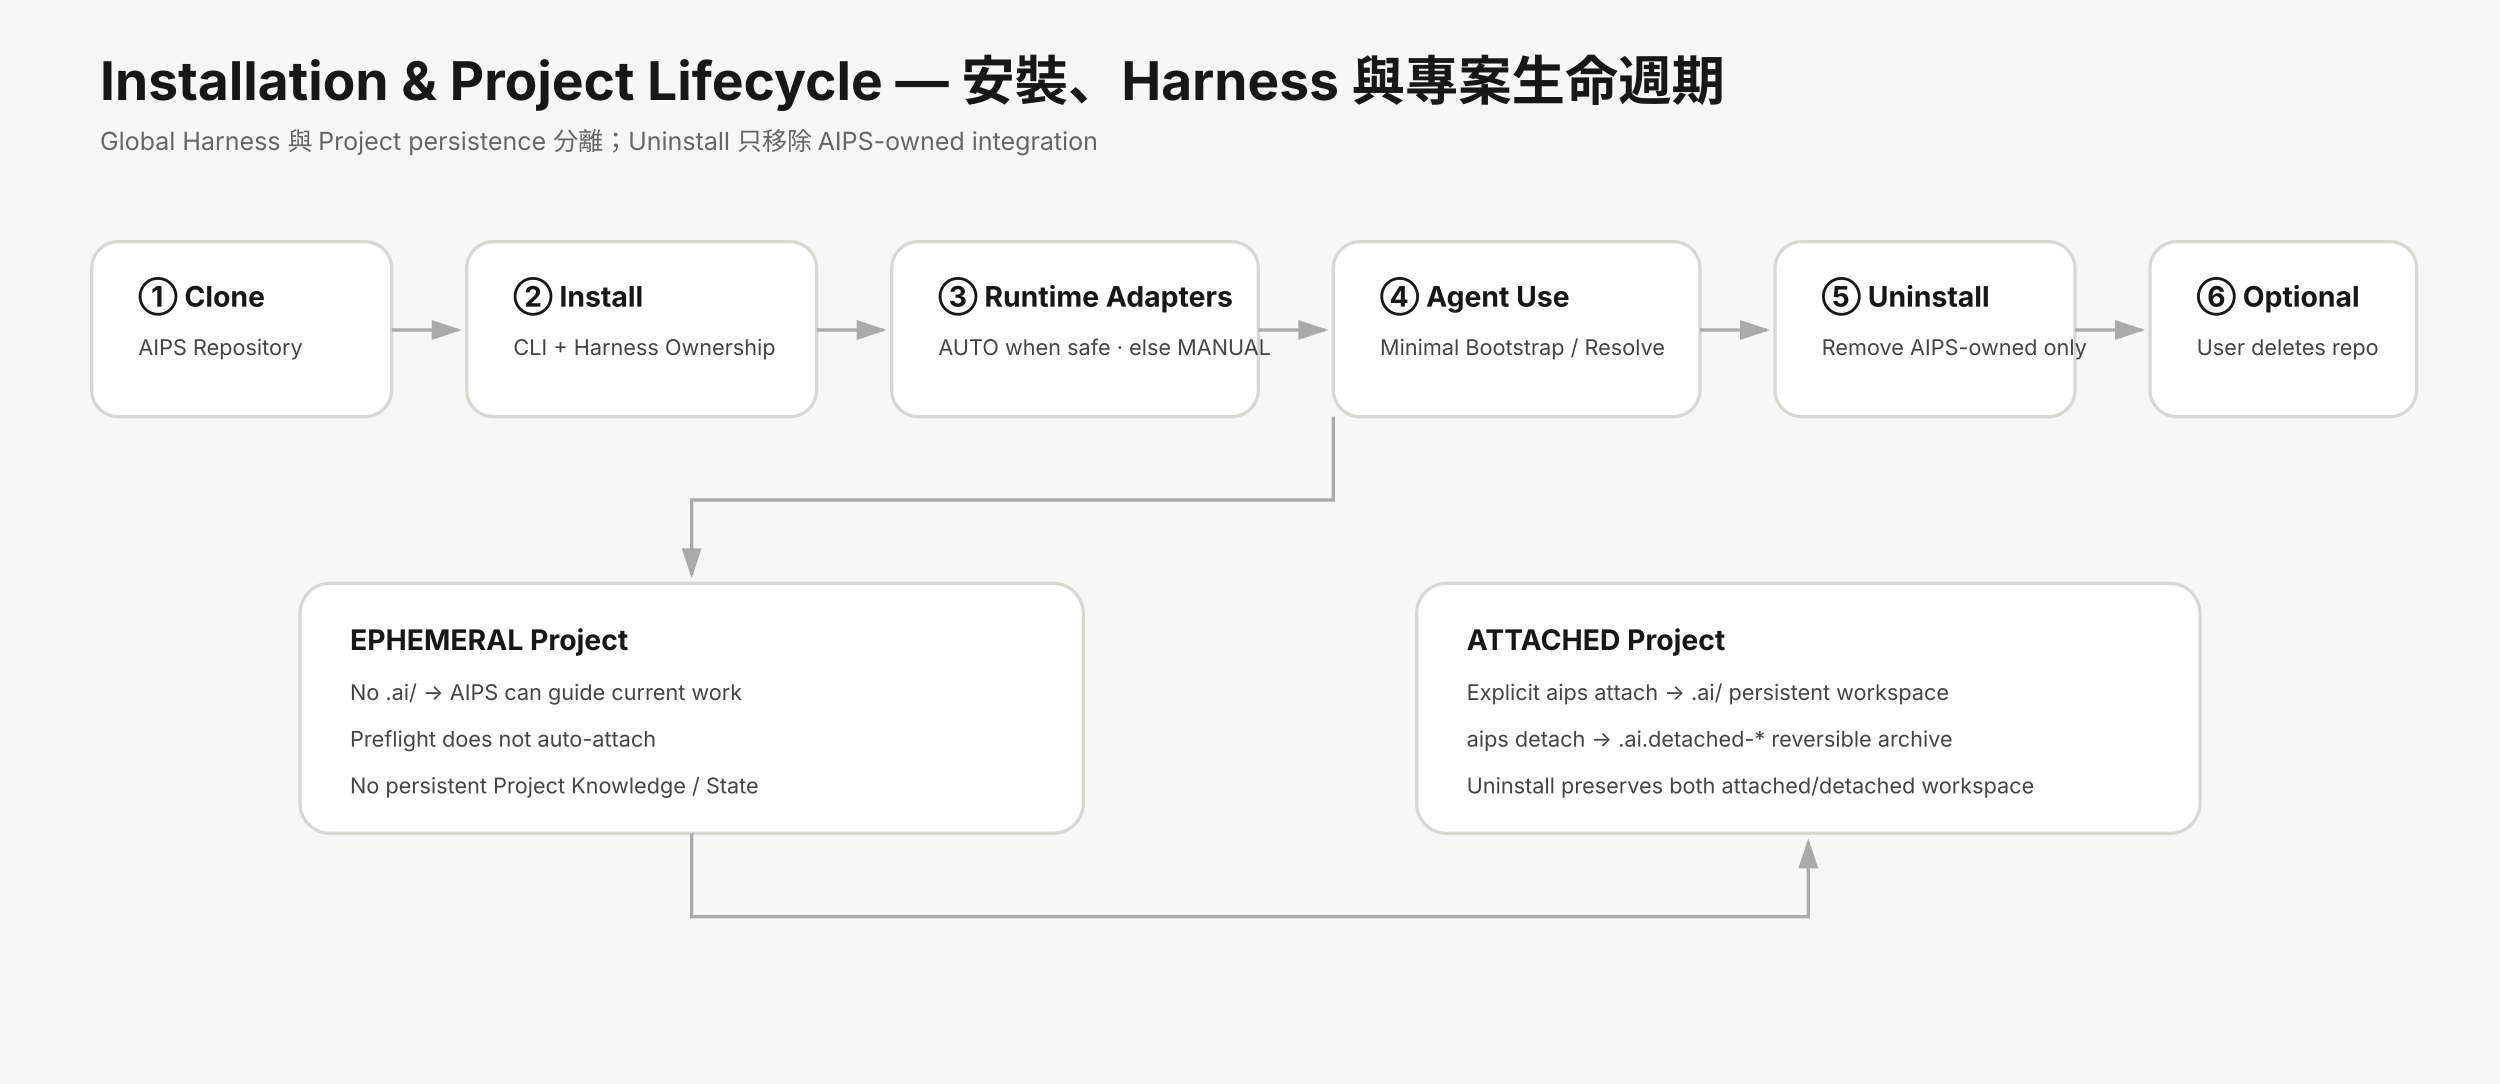
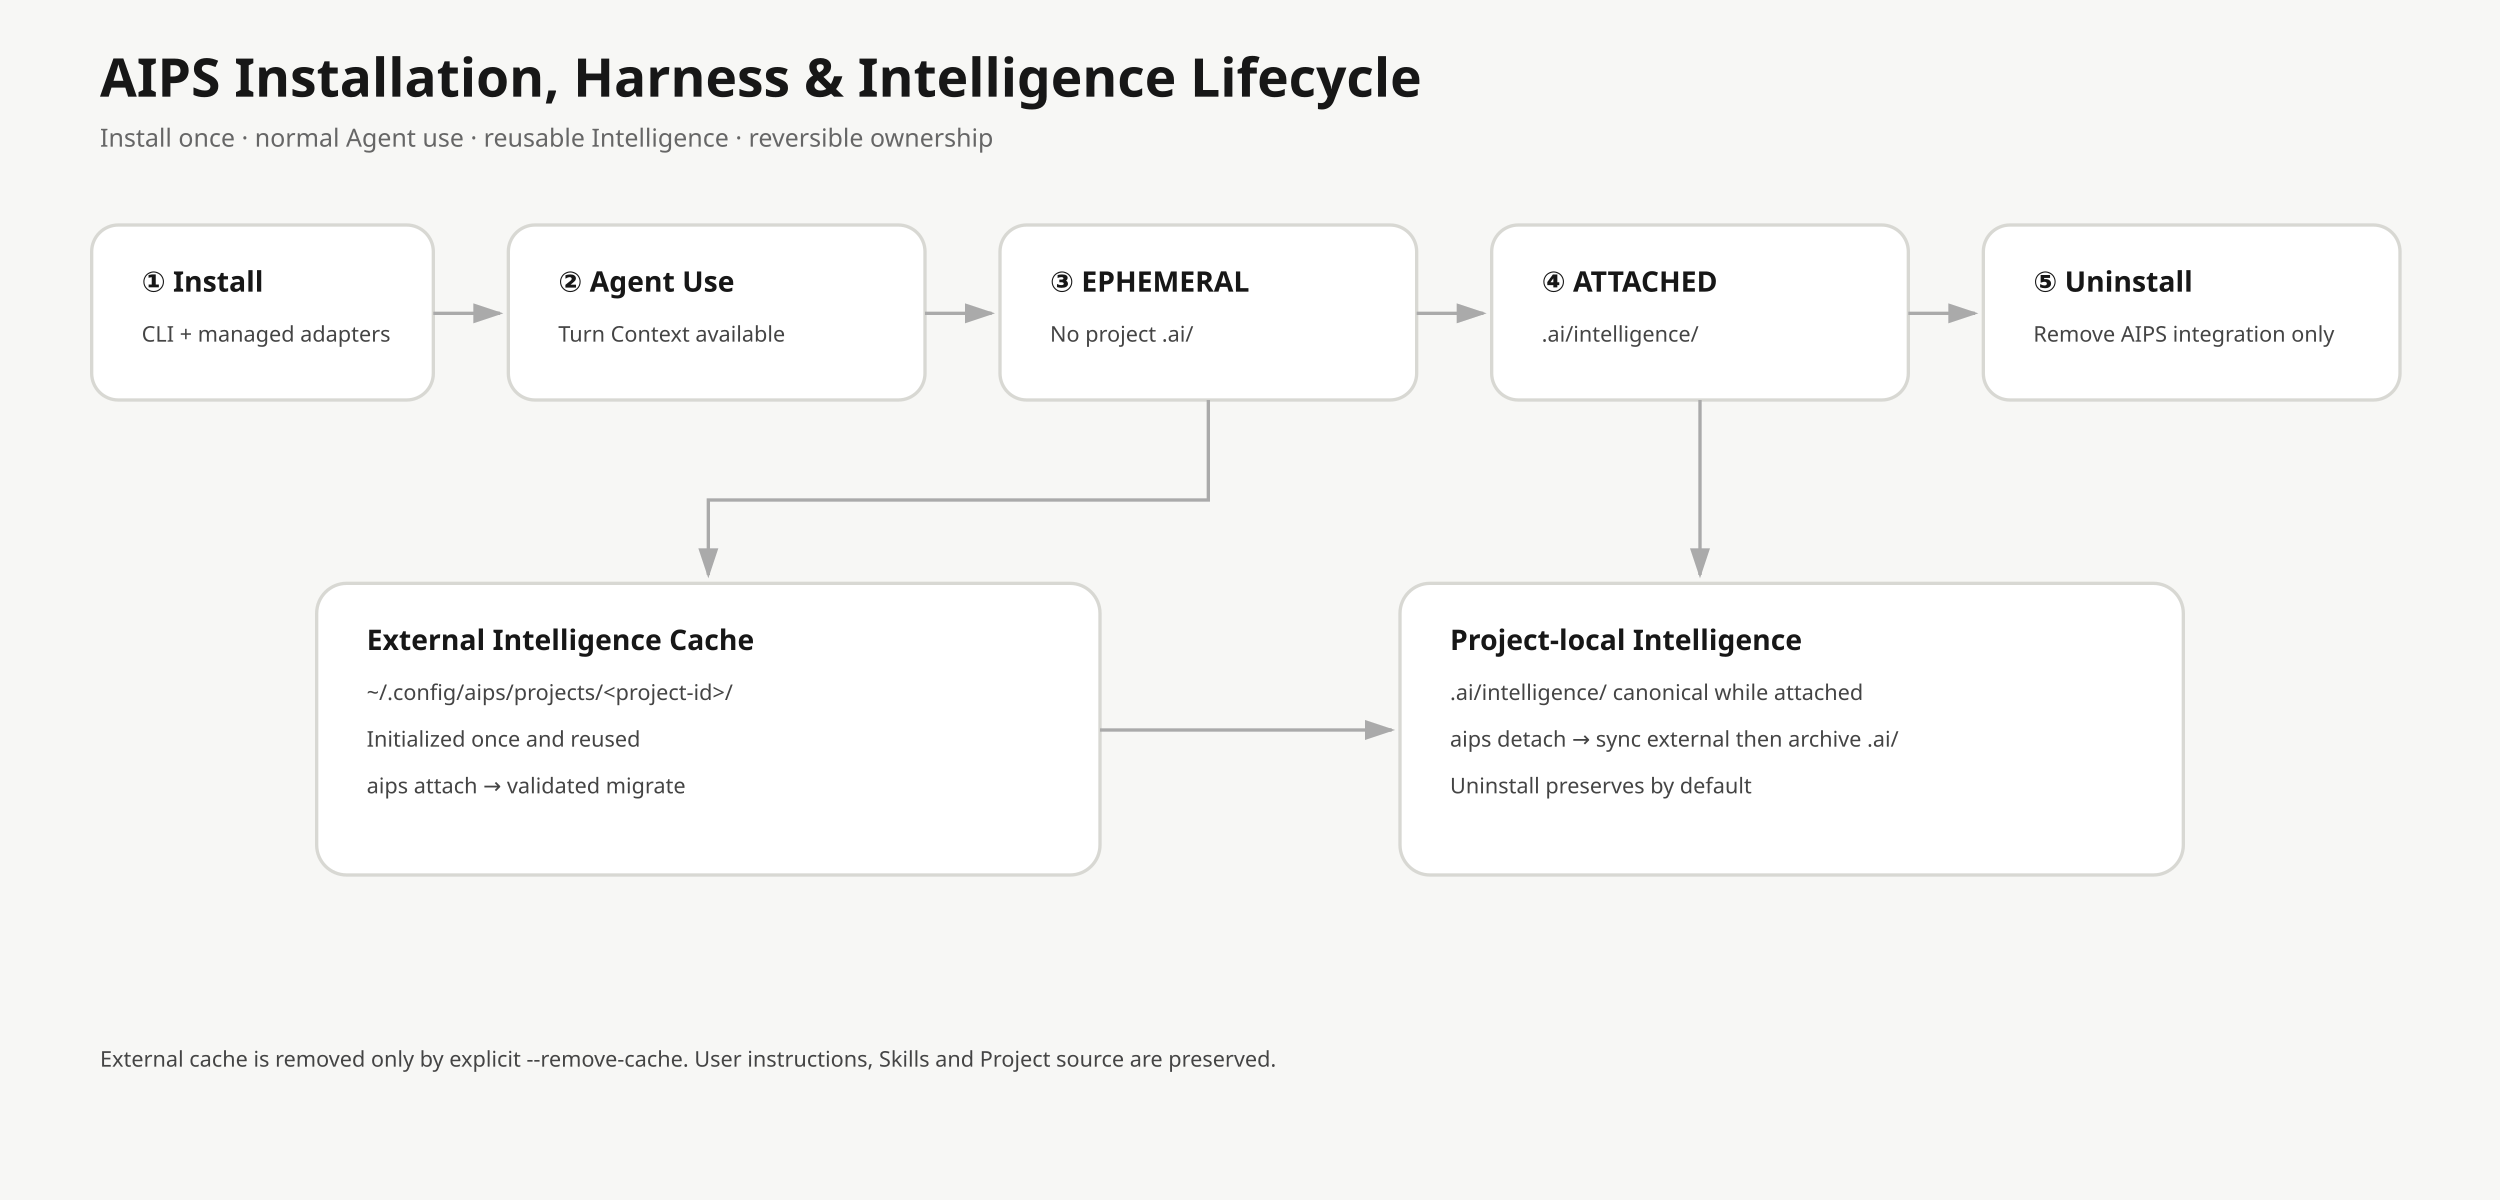
- <svg xmlns="http://www.w3.org/2000/svg" width="1500" height="650" viewBox="0 0 1500 650">
-   <rect width="1500" height="650" fill="#f7f7f5" />
-   <style>.title{font:700 32px system-ui,-apple-system,sans-serif;fill:#171717}.sub{font:400 15px system-ui,-apple-system,sans-serif;fill:#666}.h{font:700 17px system-ui,-apple-system,sans-serif;fill:#171717}.t{font:400 13px system-ui,-apple-system,sans-serif;fill:#444}.box{fill:#fff;stroke:#d8d8d3;stroke-width:2}.line{stroke:#aaa;stroke-width:2;fill:none;marker-end:url(#a)}</style>
+ <svg xmlns="http://www.w3.org/2000/svg" width="1500" height="720" viewBox="0 0 1500 720">
+   <rect width="1500" height="720" fill="#f7f7f5" />
+   <style>.title{font:700 32px system-ui,sans-serif;fill:#171717}.sub{font:400 15px system-ui,sans-serif;fill:#666}.h{font:700 17px system-ui,sans-serif;fill:#171717}.t{font:400 13px system-ui,sans-serif;fill:#444}.box{fill:#fff;stroke:#d8d8d3;stroke-width:2}.line{stroke:#aaa;stroke-width:2;fill:none;marker-end:url(#a)}</style>
  <defs>
    <marker id="a" markerWidth="10" markerHeight="10" refX="8" refY="3" orient="auto">
      <path d="M0,0 L0,6 L9,3 z" fill="#aaa" />
    </marker>
  </defs>
-   <text x="60" y="60" class="title">Installation &amp; Project Lifecycle — 安裝、Harness 與專案生命週期</text>
-   <text x="60" y="90" class="sub">Global Harness 與 Project persistence 分離；Uninstall 只移除 AIPS-owned integration</text>
-   <rect x="55" y="145" width="180" height="105" rx="16" class="box" />
-   <text x="83" y="184" class="h">① Clone</text>
-   <text x="83" y="213" class="t">AIPS Repository</text>
-   <rect x="280" y="145" width="210" height="105" rx="16" class="box" />
-   <text x="308" y="184" class="h">② Install</text>
-   <text x="308" y="213" class="t">CLI + Harness Ownership</text>
-   <rect x="535" y="145" width="220" height="105" rx="16" class="box" />
-   <text x="563" y="184" class="h">③ Runtime Adapters</text>
-   <text x="563" y="213" class="t">AUTO when safe · else MANUAL</text>
-   <rect x="800" y="145" width="220" height="105" rx="16" class="box" />
-   <text x="828" y="184" class="h">④ Agent Use</text>
-   <text x="828" y="213" class="t">Minimal Bootstrap / Resolve</text>
-   <rect x="1065" y="145" width="180" height="105" rx="16" class="box" />
-   <text x="1093" y="184" class="h">⑤ Uninstall</text>
-   <text x="1093" y="213" class="t">Remove AIPS-owned only</text>
-   <rect x="1290" y="145" width="160" height="105" rx="16" class="box" />
-   <text x="1318" y="184" class="h">⑥ Optional</text>
-   <text x="1318" y="213" class="t">User deletes repo</text>
-   <path d="M235 198 L275 198" class="line" />
-   <path d="M490 198 L530 198" class="line" />
-   <path d="M755 198 L795 198" class="line" />
-   <path d="M1020 198 L1060 198" class="line" />
-   <path d="M1245 198 L1285 198" class="line" />
-   <rect x="180" y="350" width="470" height="150" rx="18" class="box" />
-   <text x="210" y="390" class="h">EPHEMERAL Project</text>
-   <text x="210" y="420" class="t">No .ai/ → AIPS can guide current work</text>
-   <text x="210" y="448" class="t">Preflight does not auto-attach</text>
-   <text x="210" y="476" class="t">No persistent Project Knowledge / State</text>
-   <rect x="850" y="350" width="470" height="150" rx="18" class="box" />
-   <text x="880" y="390" class="h">ATTACHED Project</text>
-   <text x="880" y="420" class="t">Explicit aips attach → .ai/ persistent workspace</text>
-   <text x="880" y="448" class="t">aips detach → .ai.detached-* reversible archive</text>
-   <text x="880" y="476" class="t">Uninstall preserves both attached/detached workspace</text>
-   <path d="M800 250 L800 300 L415 300 L415 345" class="line" />
-   <path d="M415 500 L415 550 L1085 550 L1085 505" class="line" />
+   <text x="60" y="58" class="title">AIPS Installation, Harness &amp; Intelligence Lifecycle</text>
+   <text x="60" y="88" class="sub">Install once · normal Agent use · reusable Intelligence · reversible ownership</text>
+   <rect x="55" y="135" width="205" height="105" rx="16" class="box" />
+   <text x="85" y="175" class="h">① Install</text>
+   <text x="85" y="205" class="t">CLI + managed adapters</text>
+   <rect x="305" y="135" width="250" height="105" rx="16" class="box" />
+   <text x="335" y="175" class="h">② Agent Use</text>
+   <text x="335" y="205" class="t">Turn Context available</text>
+   <rect x="600" y="135" width="250" height="105" rx="16" class="box" />
+   <text x="630" y="175" class="h">③ EPHEMERAL</text>
+   <text x="630" y="205" class="t">No project .ai/</text>
+   <rect x="895" y="135" width="250" height="105" rx="16" class="box" />
+   <text x="925" y="175" class="h">④ ATTACHED</text>
+   <text x="925" y="205" class="t">.ai/intelligence/</text>
+   <rect x="1190" y="135" width="250" height="105" rx="16" class="box" />
+   <text x="1220" y="175" class="h">⑤ Uninstall</text>
+   <text x="1220" y="205" class="t">Remove AIPS integration only</text>
+   <path d="M260 188 L300 188" class="line" />
+   <path d="M555 188 L595 188" class="line" />
+   <path d="M850 188 L890 188" class="line" />
+   <path d="M1145 188 L1185 188" class="line" />
+   <rect x="190" y="350" width="470" height="175" rx="18" class="box" />
+   <text x="220" y="390" class="h">External Intelligence Cache</text>
+   <text x="220" y="420" class="t">~/.config/aips/projects/&lt;project-id&gt;/</text>
+   <text x="220" y="448" class="t">Initialized once and reused</text>
+   <text x="220" y="476" class="t">aips attach → validated migrate</text>
+   <rect x="840" y="350" width="470" height="175" rx="18" class="box" />
+   <text x="870" y="390" class="h">Project-local Intelligence</text>
+   <text x="870" y="420" class="t">.ai/intelligence/ canonical while attached</text>
+   <text x="870" y="448" class="t">aips detach → sync external then archive .ai/</text>
+   <text x="870" y="476" class="t">Uninstall preserves by default</text>
+   <path d="M725 240 L725 300 L425 300 L425 345" class="line" />
+   <path d="M1020 240 L1020 345" class="line" />
+   <path d="M660 438 L835 438" class="line" />
+   <text x="60" y="640" class="t">External cache is removed only by explicit --remove-cache. User instructions, Skills and Project source are preserved.</text>
</svg>
